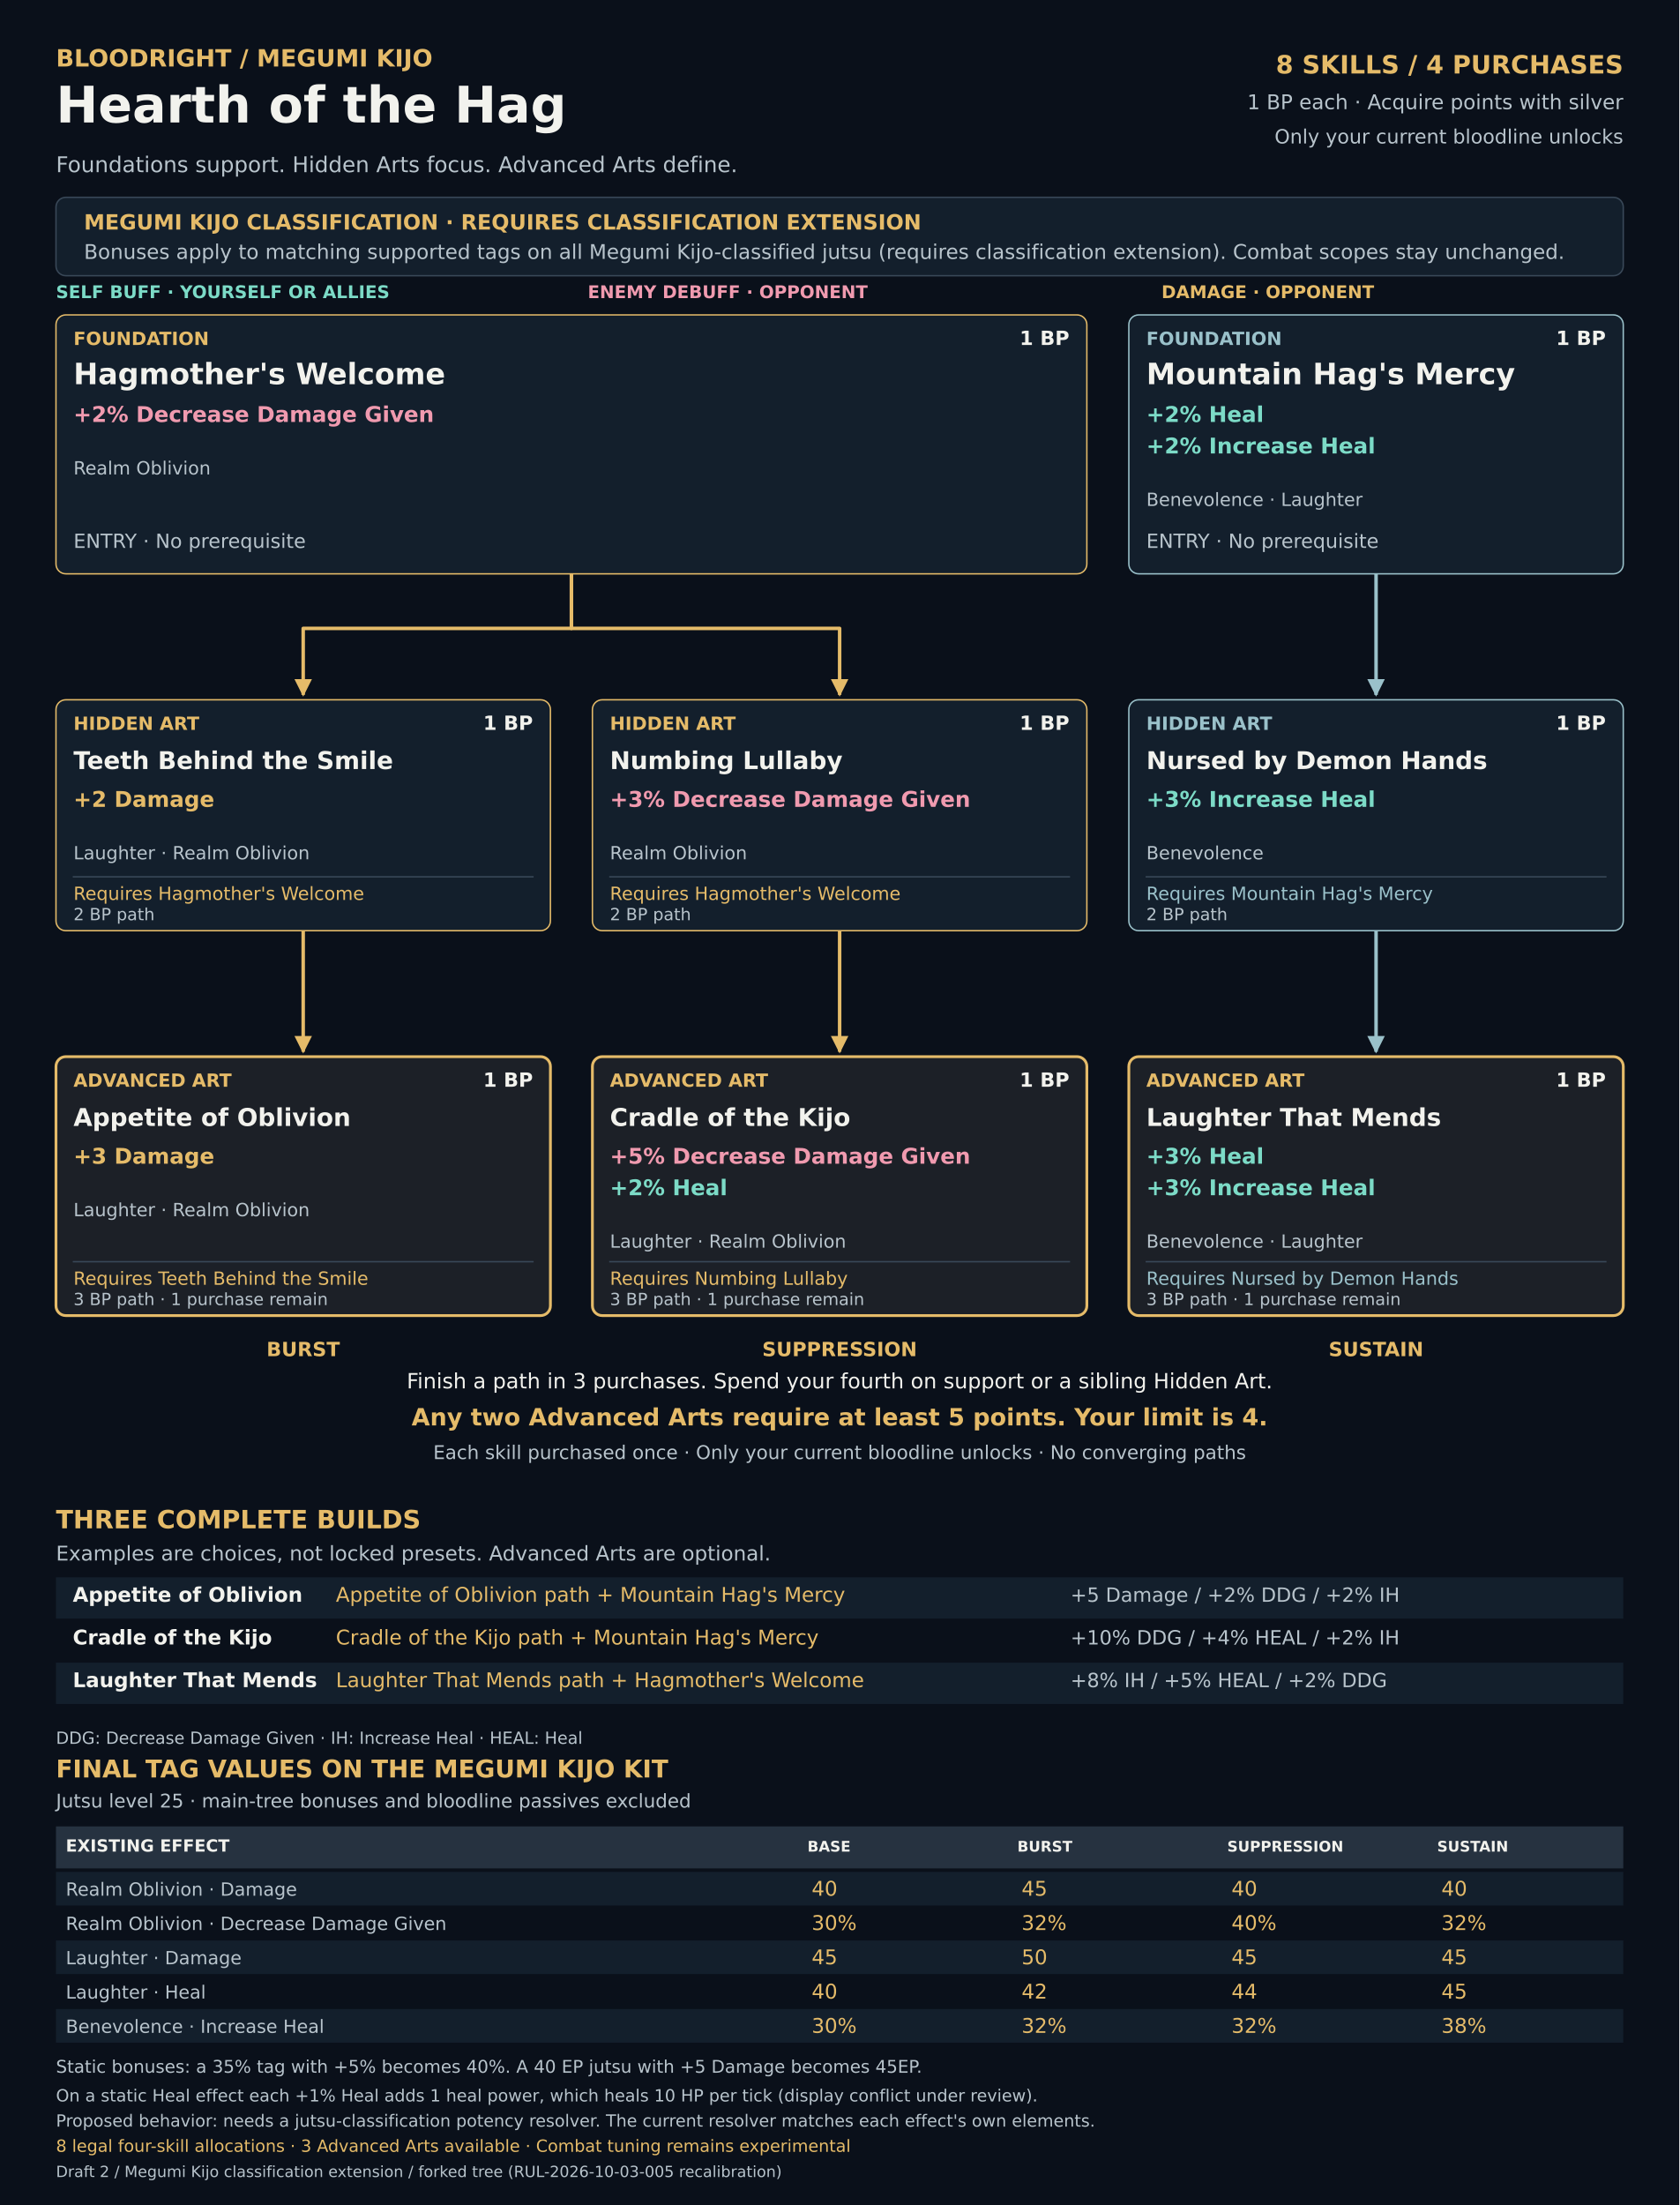
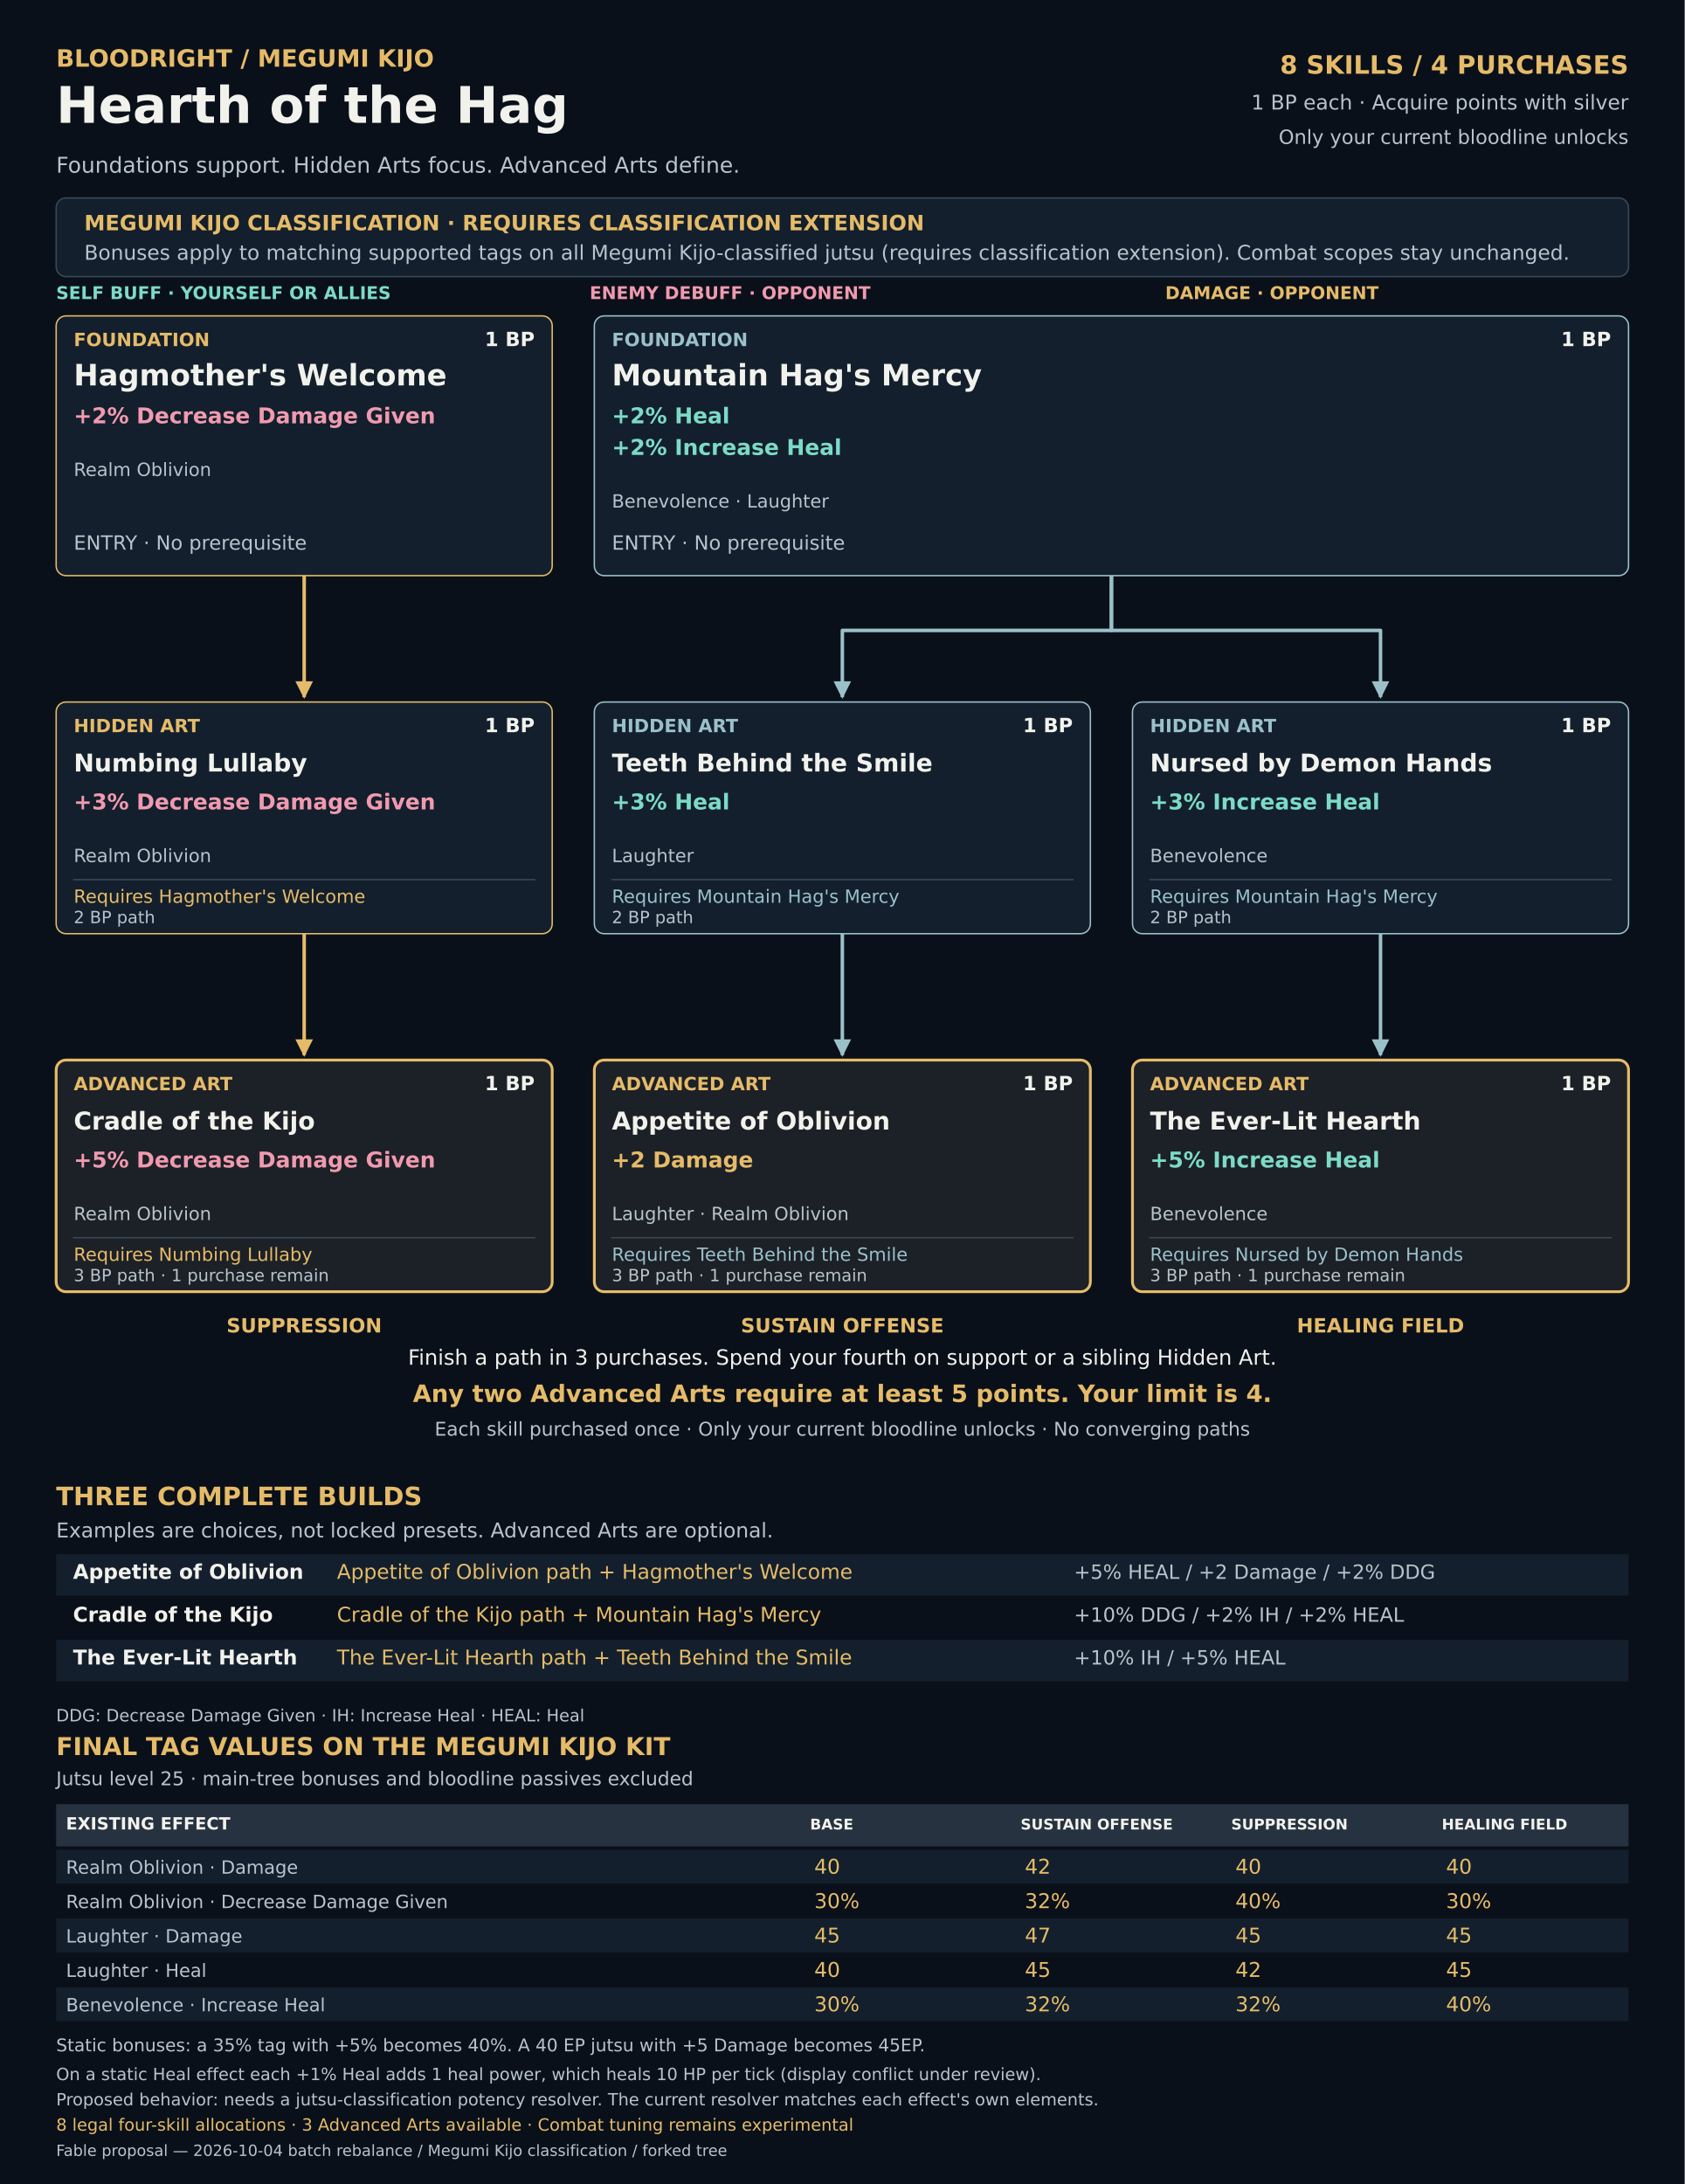
- <svg xmlns="http://www.w3.org/2000/svg" width="2400" height="3151" viewBox="0 0 2400 3151" role="img" aria-labelledby="title desc">
+ <svg xmlns="http://www.w3.org/2000/svg" width="2400" height="3111" viewBox="0 0 2400 3111" role="img" aria-labelledby="title desc">
  <defs>
    <marker id="arrow-0" viewBox="0 0 10 10" refX="9" refY="5" markerWidth="5" markerHeight="5" orient="auto">
      <path d="M0 0L10 5L0 10Z" fill="#e5bb69" />
    </marker>
    <marker id="arrow-1" viewBox="0 0 10 10" refX="9" refY="5" markerWidth="5" markerHeight="5" orient="auto">
      <path d="M0 0L10 5L0 10Z" fill="#9ac1ca" />
    </marker>
    <marker id="arrow-2" viewBox="0 0 10 10" refX="9" refY="5" markerWidth="5" markerHeight="5" orient="auto">
      <path d="M0 0L10 5L0 10Z" fill="#b8d98d" />
    </marker>
    <marker id="arrow-3" viewBox="0 0 10 10" refX="9" refY="5" markerWidth="5" markerHeight="5" orient="auto">
      <path d="M0 0L10 5L0 10Z" fill="#d9a6e0" />
    </marker>
  </defs>
  <g font-family="DejaVu Sans, sans-serif">
-     <rect x="0" y="0" width="2400" height="3151" rx="0" fill="#0a101a" />
+     <rect x="0" y="0" width="2400" height="3111" rx="0" fill="#0a101a" />
    <text x="80" y="95" font-size="34" font-weight="700" fill="#e5bb69" text-anchor="start">BLOODRIGHT / MEGUMI KIJO</text>
    <text x="80" y="175" font-size="72" font-weight="700" fill="#f2f2ed" text-anchor="start">Hearth of the Hag</text>
    <text x="80" y="246" font-size="31" font-weight="400" fill="#b8c4cc" text-anchor="start">Foundations support. Hidden Arts focus. Advanced Arts define.</text>
    <text x="2320" y="105" font-size="36" font-weight="700" fill="#e5bb69" text-anchor="end">8 SKILLS  /  4 PURCHASES</text>
    <text x="2320" y="156" font-size="29" font-weight="400" fill="#b8c4cc" text-anchor="end">1 BP each · Acquire points with silver</text>
    <text x="2320" y="205" font-size="28" font-weight="400" fill="#b8c4cc" text-anchor="end">Only your current bloodline unlocks</text>
    <rect x="80" y="282" width="2240" height="112" rx="14" fill="#131f2c" stroke="#394858" stroke-width="2" />
    <text x="120" y="328" font-size="30" font-weight="700" fill="#e5bb69" text-anchor="start">MEGUMI KIJO CLASSIFICATION · REQUIRES CLASSIFICATION EXTENSION</text>
    <text x="120" y="370" font-size="29" font-weight="400" fill="#b8c4cc" text-anchor="start">Bonuses apply to matching supported tags on all Megumi Kijo-classified jutsu (requires classification extension). Combat scopes stay unchanged.</text>
    <text x="80" y="426" font-size="25" font-weight="700" fill="#7cdbc7" text-anchor="start">SELF BUFF · YOURSELF OR ALLIES</text>
    <text x="840" y="426" font-size="25" font-weight="700" fill="#f09aaf" text-anchor="start">ENEMY DEBUFF · OPPONENT</text>
    <text x="1660" y="426" font-size="25" font-weight="700" fill="#e5bb69" text-anchor="start">DAMAGE · OPPONENT</text>
-     <path id="edge-02-03" data-from="02" data-to="03" d="M433.333 1330 V1503" fill="none" stroke="#e5bb69" stroke-width="5" stroke-linejoin="round" marker-end="url(#arrow-0)" />
-     <path id="edge-04-05" data-from="04" data-to="05" d="M1200 1330 V1503" fill="none" stroke="#e5bb69" stroke-width="5" stroke-linejoin="round" marker-end="url(#arrow-0)" />
-     <path id="edge-01-02" data-from="01" data-to="02" d="M816.667 820 V898 H433.333 V993" fill="none" stroke="#e5bb69" stroke-width="5" stroke-linejoin="round" marker-end="url(#arrow-0)" />
-     <path id="edge-01-04" data-from="01" data-to="04" d="M816.667 820 V898 H1200 V993" fill="none" stroke="#e5bb69" stroke-width="5" stroke-linejoin="round" marker-end="url(#arrow-0)" />
+     <path id="edge-04-05" data-from="04" data-to="05" d="M433.333 1330 V1503" fill="none" stroke="#e5bb69" stroke-width="5" stroke-linejoin="round" marker-end="url(#arrow-0)" />
+     <path id="edge-01-04" data-from="01" data-to="04" d="M433.333 820 V993" fill="none" stroke="#e5bb69" stroke-width="5" stroke-linejoin="round" marker-end="url(#arrow-0)" />
+     <path id="edge-02-03" data-from="02" data-to="03" d="M1200 1330 V1503" fill="none" stroke="#9ac1ca" stroke-width="5" stroke-linejoin="round" marker-end="url(#arrow-1)" />
    <path id="edge-07-08" data-from="07" data-to="08" d="M1966.67 1330 V1503" fill="none" stroke="#9ac1ca" stroke-width="5" stroke-linejoin="round" marker-end="url(#arrow-1)" />
-     <path id="edge-06-07" data-from="06" data-to="07" d="M1966.67 820 V993" fill="none" stroke="#9ac1ca" stroke-width="5" stroke-linejoin="round" marker-end="url(#arrow-1)" />
+     <path id="edge-06-02" data-from="06" data-to="02" d="M1583.33 820 V898 H1200 V993" fill="none" stroke="#9ac1ca" stroke-width="5" stroke-linejoin="round" marker-end="url(#arrow-1)" />
+     <path id="edge-06-07" data-from="06" data-to="07" d="M1583.33 820 V898 H1966.67 V993" fill="none" stroke="#9ac1ca" stroke-width="5" stroke-linejoin="round" marker-end="url(#arrow-1)" />
    <g id="node-01" data-cost="1" data-prerequisites="" data-potency-classification="Megumi Kijo">
-       <rect x="80" y="450" width="1473.33" height="370" rx="14" fill="#131f2c" stroke="#e5bb69" stroke-width="2" />
+       <rect x="80" y="450" width="706.667" height="370" rx="14" fill="#131f2c" stroke="#e5bb69" stroke-width="2" />
      <text x="105.0" y="493" font-size="26" font-weight="700" fill="#e5bb69" text-anchor="start">FOUNDATION</text>
-       <text x="1528.333" y="493" font-size="28" font-weight="700" fill="#f2f2ed" text-anchor="end">1 BP</text>
+       <text x="761.667" y="493" font-size="28" font-weight="700" fill="#f2f2ed" text-anchor="end">1 BP</text>
      <text x="105.0" y="549" font-size="42" font-weight="700" fill="#f2f2ed" text-anchor="start">Hagmother's Welcome</text>
      <text x="105.0" y="603" font-size="31" font-weight="700" fill="#f09aaf" text-anchor="start">+2% Decrease Damage Given</text>
      <text x="105.0" y="678" font-size="26" font-weight="400" fill="#b8c4cc" text-anchor="start">Realm Oblivion</text>
      <text x="105.0" y="783" font-size="28" font-weight="400" fill="#b8c4cc" text-anchor="start">ENTRY · No prerequisite</text>
    </g>
    <g id="node-06" data-cost="1" data-prerequisites="" data-potency-classification="Megumi Kijo">
-       <rect x="1613.33" y="450" width="706.667" height="370" rx="14" fill="#131f2c" stroke="#9ac1ca" stroke-width="2" />
-       <text x="1638.333" y="493" font-size="26" font-weight="700" fill="#9ac1ca" text-anchor="start">FOUNDATION</text>
+       <rect x="846.667" y="450" width="1473.33" height="370" rx="14" fill="#131f2c" stroke="#9ac1ca" stroke-width="2" />
+       <text x="871.667" y="493" font-size="26" font-weight="700" fill="#9ac1ca" text-anchor="start">FOUNDATION</text>
      <text x="2295.0" y="493" font-size="28" font-weight="700" fill="#f2f2ed" text-anchor="end">1 BP</text>
-       <text x="1638.333" y="549" font-size="42" font-weight="700" fill="#f2f2ed" text-anchor="start">Mountain Hag's Mercy</text>
-       <text x="1638.333" y="603" font-size="31" font-weight="700" fill="#7cdbc7" text-anchor="start">+2% Heal</text>
-       <text x="1638.333" y="648" font-size="31" font-weight="700" fill="#7cdbc7" text-anchor="start">+2% Increase Heal</text>
-       <text x="1638.333" y="723" font-size="26" font-weight="400" fill="#b8c4cc" text-anchor="start">Benevolence · Laughter</text>
-       <text x="1638.333" y="783" font-size="28" font-weight="400" fill="#b8c4cc" text-anchor="start">ENTRY · No prerequisite</text>
+       <text x="871.667" y="549" font-size="42" font-weight="700" fill="#f2f2ed" text-anchor="start">Mountain Hag's Mercy</text>
+       <text x="871.667" y="603" font-size="31" font-weight="700" fill="#7cdbc7" text-anchor="start">+2% Heal</text>
+       <text x="871.667" y="648" font-size="31" font-weight="700" fill="#7cdbc7" text-anchor="start">+2% Increase Heal</text>
+       <text x="871.667" y="723" font-size="26" font-weight="400" fill="#b8c4cc" text-anchor="start">Benevolence · Laughter</text>
+       <text x="871.667" y="783" font-size="28" font-weight="400" fill="#b8c4cc" text-anchor="start">ENTRY · No prerequisite</text>
    </g>
-     <g id="node-02" data-cost="1" data-prerequisites="01" data-potency-classification="Megumi Kijo">
+     <g id="node-04" data-cost="1" data-prerequisites="01" data-potency-classification="Megumi Kijo">
      <rect x="80" y="1000" width="706.667" height="330" rx="14" fill="#131f2c" stroke="#e5bb69" stroke-width="2" />
      <text x="105.0" y="1043" font-size="26" font-weight="700" fill="#e5bb69" text-anchor="start">HIDDEN ART</text>
      <text x="761.667" y="1043" font-size="28" font-weight="700" fill="#f2f2ed" text-anchor="end">1 BP</text>
-       <text x="105.0" y="1099" font-size="35" font-weight="700" fill="#f2f2ed" text-anchor="start">Teeth Behind the Smile</text>
-       <text x="105.0" y="1153" font-size="31" font-weight="700" fill="#e5bb69" text-anchor="start">+2 Damage</text>
-       <text x="105.0" y="1228" font-size="26" font-weight="400" fill="#b8c4cc" text-anchor="start">Laughter · Realm Oblivion</text>
+       <text x="105.0" y="1099" font-size="35" font-weight="700" fill="#f2f2ed" text-anchor="start">Numbing Lullaby</text>
+       <text x="105.0" y="1153" font-size="31" font-weight="700" fill="#f09aaf" text-anchor="start">+3% Decrease Damage Given</text>
+       <text x="105.0" y="1228" font-size="26" font-weight="400" fill="#b8c4cc" text-anchor="start">Realm Oblivion</text>
      <path d="M104 1253 L762.667 1253" fill="none" stroke="#394858" stroke-width="2" />
      <text x="105.0" y="1286" font-size="26" font-weight="400" fill="#e5bb69" text-anchor="start">Requires Hagmother's Welcome</text>
      <text x="105.0" y="1315" font-size="24" font-weight="400" fill="#b8c4cc" text-anchor="start">2 BP path</text>
    </g>
-     <g id="node-04" data-cost="1" data-prerequisites="01" data-potency-classification="Megumi Kijo">
-       <rect x="846.667" y="1000" width="706.667" height="330" rx="14" fill="#131f2c" stroke="#e5bb69" stroke-width="2" />
-       <text x="871.667" y="1043" font-size="26" font-weight="700" fill="#e5bb69" text-anchor="start">HIDDEN ART</text>
+     <g id="node-02" data-cost="1" data-prerequisites="06" data-potency-classification="Megumi Kijo">
+       <rect x="846.667" y="1000" width="706.667" height="330" rx="14" fill="#131f2c" stroke="#9ac1ca" stroke-width="2" />
+       <text x="871.667" y="1043" font-size="26" font-weight="700" fill="#9ac1ca" text-anchor="start">HIDDEN ART</text>
      <text x="1528.333" y="1043" font-size="28" font-weight="700" fill="#f2f2ed" text-anchor="end">1 BP</text>
-       <text x="871.667" y="1099" font-size="35" font-weight="700" fill="#f2f2ed" text-anchor="start">Numbing Lullaby</text>
-       <text x="871.667" y="1153" font-size="31" font-weight="700" fill="#f09aaf" text-anchor="start">+3% Decrease Damage Given</text>
-       <text x="871.667" y="1228" font-size="26" font-weight="400" fill="#b8c4cc" text-anchor="start">Realm Oblivion</text>
+       <text x="871.667" y="1099" font-size="35" font-weight="700" fill="#f2f2ed" text-anchor="start">Teeth Behind the Smile</text>
+       <text x="871.667" y="1153" font-size="31" font-weight="700" fill="#7cdbc7" text-anchor="start">+3% Heal</text>
+       <text x="871.667" y="1228" font-size="26" font-weight="400" fill="#b8c4cc" text-anchor="start">Laughter</text>
      <path d="M870.667 1253 L1529.33 1253" fill="none" stroke="#394858" stroke-width="2" />
-       <text x="871.667" y="1286" font-size="26" font-weight="400" fill="#e5bb69" text-anchor="start">Requires Hagmother's Welcome</text>
+       <text x="871.667" y="1286" font-size="26" font-weight="400" fill="#9ac1ca" text-anchor="start">Requires Mountain Hag's Mercy</text>
      <text x="871.667" y="1315" font-size="24" font-weight="400" fill="#b8c4cc" text-anchor="start">2 BP path</text>
    </g>
    <g id="node-07" data-cost="1" data-prerequisites="06" data-potency-classification="Megumi Kijo">
      <rect x="1613.33" y="1000" width="706.667" height="330" rx="14" fill="#131f2c" stroke="#9ac1ca" stroke-width="2" />
      <text x="1638.333" y="1043" font-size="26" font-weight="700" fill="#9ac1ca" text-anchor="start">HIDDEN ART</text>
      <text x="2295.0" y="1043" font-size="28" font-weight="700" fill="#f2f2ed" text-anchor="end">1 BP</text>
      <text x="1638.333" y="1099" font-size="35" font-weight="700" fill="#f2f2ed" text-anchor="start">Nursed by Demon Hands</text>
      <text x="1638.333" y="1153" font-size="31" font-weight="700" fill="#7cdbc7" text-anchor="start">+3% Increase Heal</text>
      <text x="1638.333" y="1228" font-size="26" font-weight="400" fill="#b8c4cc" text-anchor="start">Benevolence</text>
      <path d="M1637.33 1253 L2296 1253" fill="none" stroke="#394858" stroke-width="2" />
      <text x="1638.333" y="1286" font-size="26" font-weight="400" fill="#9ac1ca" text-anchor="start">Requires Mountain Hag's Mercy</text>
      <text x="1638.333" y="1315" font-size="24" font-weight="400" fill="#b8c4cc" text-anchor="start">2 BP path</text>
    </g>
-     <g id="node-03" data-cost="1" data-prerequisites="02" data-potency-classification="Megumi Kijo">
-       <rect x="80" y="1510" width="706.667" height="370" rx="14" fill="#1c2027" stroke="#e5bb69" stroke-width="4" />
+     <g id="node-05" data-cost="1" data-prerequisites="04" data-potency-classification="Megumi Kijo">
+       <rect x="80" y="1510" width="706.667" height="330" rx="14" fill="#1c2027" stroke="#e5bb69" stroke-width="4" />
      <text x="105.0" y="1553" font-size="26" font-weight="700" fill="#e5bb69" text-anchor="start">ADVANCED ART</text>
      <text x="761.667" y="1553" font-size="28" font-weight="700" fill="#f2f2ed" text-anchor="end">1 BP</text>
-       <text x="105.0" y="1609" font-size="35" font-weight="700" fill="#f2f2ed" text-anchor="start">Appetite of Oblivion</text>
-       <text x="105.0" y="1663" font-size="31" font-weight="700" fill="#e5bb69" text-anchor="start">+3 Damage</text>
-       <text x="105.0" y="1738" font-size="26" font-weight="400" fill="#b8c4cc" text-anchor="start">Laughter · Realm Oblivion</text>
-       <path d="M104 1803 L762.667 1803" fill="none" stroke="#394858" stroke-width="2" />
-       <text x="105.0" y="1836" font-size="26" font-weight="400" fill="#e5bb69" text-anchor="start">Requires Teeth Behind the Smile</text>
-       <text x="105.0" y="1865" font-size="24" font-weight="400" fill="#b8c4cc" text-anchor="start">3 BP path · 1 purchase remain</text>
+       <text x="105.0" y="1609" font-size="35" font-weight="700" fill="#f2f2ed" text-anchor="start">Cradle of the Kijo</text>
+       <text x="105.0" y="1663" font-size="31" font-weight="700" fill="#f09aaf" text-anchor="start">+5% Decrease Damage Given</text>
+       <text x="105.0" y="1738" font-size="26" font-weight="400" fill="#b8c4cc" text-anchor="start">Realm Oblivion</text>
+       <path d="M104 1763 L762.667 1763" fill="none" stroke="#394858" stroke-width="2" />
+       <text x="105.0" y="1796" font-size="26" font-weight="400" fill="#e5bb69" text-anchor="start">Requires Numbing Lullaby</text>
+       <text x="105.0" y="1825" font-size="24" font-weight="400" fill="#b8c4cc" text-anchor="start">3 BP path · 1 purchase remain</text>
    </g>
-     <g id="node-05" data-cost="1" data-prerequisites="04" data-potency-classification="Megumi Kijo">
-       <rect x="846.667" y="1510" width="706.667" height="370" rx="14" fill="#1c2027" stroke="#e5bb69" stroke-width="4" />
+     <g id="node-03" data-cost="1" data-prerequisites="02" data-potency-classification="Megumi Kijo">
+       <rect x="846.667" y="1510" width="706.667" height="330" rx="14" fill="#1c2027" stroke="#e5bb69" stroke-width="4" />
      <text x="871.667" y="1553" font-size="26" font-weight="700" fill="#e5bb69" text-anchor="start">ADVANCED ART</text>
      <text x="1528.333" y="1553" font-size="28" font-weight="700" fill="#f2f2ed" text-anchor="end">1 BP</text>
-       <text x="871.667" y="1609" font-size="35" font-weight="700" fill="#f2f2ed" text-anchor="start">Cradle of the Kijo</text>
-       <text x="871.667" y="1663" font-size="31" font-weight="700" fill="#f09aaf" text-anchor="start">+5% Decrease Damage Given</text>
-       <text x="871.667" y="1708" font-size="31" font-weight="700" fill="#7cdbc7" text-anchor="start">+2% Heal</text>
-       <text x="871.667" y="1783" font-size="26" font-weight="400" fill="#b8c4cc" text-anchor="start">Laughter · Realm Oblivion</text>
-       <path d="M870.667 1803 L1529.33 1803" fill="none" stroke="#394858" stroke-width="2" />
-       <text x="871.667" y="1836" font-size="26" font-weight="400" fill="#e5bb69" text-anchor="start">Requires Numbing Lullaby</text>
-       <text x="871.667" y="1865" font-size="24" font-weight="400" fill="#b8c4cc" text-anchor="start">3 BP path · 1 purchase remain</text>
+       <text x="871.667" y="1609" font-size="35" font-weight="700" fill="#f2f2ed" text-anchor="start">Appetite of Oblivion</text>
+       <text x="871.667" y="1663" font-size="31" font-weight="700" fill="#e5bb69" text-anchor="start">+2 Damage</text>
+       <text x="871.667" y="1738" font-size="26" font-weight="400" fill="#b8c4cc" text-anchor="start">Laughter · Realm Oblivion</text>
+       <path d="M870.667 1763 L1529.33 1763" fill="none" stroke="#394858" stroke-width="2" />
+       <text x="871.667" y="1796" font-size="26" font-weight="400" fill="#9ac1ca" text-anchor="start">Requires Teeth Behind the Smile</text>
+       <text x="871.667" y="1825" font-size="24" font-weight="400" fill="#b8c4cc" text-anchor="start">3 BP path · 1 purchase remain</text>
    </g>
    <g id="node-08" data-cost="1" data-prerequisites="07" data-potency-classification="Megumi Kijo">
-       <rect x="1613.33" y="1510" width="706.667" height="370" rx="14" fill="#1c2027" stroke="#e5bb69" stroke-width="4" />
+       <rect x="1613.33" y="1510" width="706.667" height="330" rx="14" fill="#1c2027" stroke="#e5bb69" stroke-width="4" />
      <text x="1638.333" y="1553" font-size="26" font-weight="700" fill="#e5bb69" text-anchor="start">ADVANCED ART</text>
      <text x="2295.0" y="1553" font-size="28" font-weight="700" fill="#f2f2ed" text-anchor="end">1 BP</text>
-       <text x="1638.333" y="1609" font-size="35" font-weight="700" fill="#f2f2ed" text-anchor="start">Laughter That Mends</text>
-       <text x="1638.333" y="1663" font-size="31" font-weight="700" fill="#7cdbc7" text-anchor="start">+3% Heal</text>
-       <text x="1638.333" y="1708" font-size="31" font-weight="700" fill="#7cdbc7" text-anchor="start">+3% Increase Heal</text>
-       <text x="1638.333" y="1783" font-size="26" font-weight="400" fill="#b8c4cc" text-anchor="start">Benevolence · Laughter</text>
-       <path d="M1637.33 1803 L2296 1803" fill="none" stroke="#394858" stroke-width="2" />
-       <text x="1638.333" y="1836" font-size="26" font-weight="400" fill="#9ac1ca" text-anchor="start">Requires Nursed by Demon Hands</text>
-       <text x="1638.333" y="1865" font-size="24" font-weight="400" fill="#b8c4cc" text-anchor="start">3 BP path · 1 purchase remain</text>
+       <text x="1638.333" y="1609" font-size="35" font-weight="700" fill="#f2f2ed" text-anchor="start">The Ever-Lit Hearth</text>
+       <text x="1638.333" y="1663" font-size="31" font-weight="700" fill="#7cdbc7" text-anchor="start">+5% Increase Heal</text>
+       <text x="1638.333" y="1738" font-size="26" font-weight="400" fill="#b8c4cc" text-anchor="start">Benevolence</text>
+       <path d="M1637.33 1763 L2296 1763" fill="none" stroke="#394858" stroke-width="2" />
+       <text x="1638.333" y="1796" font-size="26" font-weight="400" fill="#9ac1ca" text-anchor="start">Requires Nursed by Demon Hands</text>
+       <text x="1638.333" y="1825" font-size="24" font-weight="400" fill="#b8c4cc" text-anchor="start">3 BP path · 1 purchase remain</text>
    </g>
-     <text x="433.333" y="1938" font-size="28" font-weight="700" fill="#e5bb69" text-anchor="middle">BURST</text>
-     <text x="1200.0" y="1938" font-size="28" font-weight="700" fill="#e5bb69" text-anchor="middle">SUPPRESSION</text>
-     <text x="1966.667" y="1938" font-size="28" font-weight="700" fill="#e5bb69" text-anchor="middle">SUSTAIN</text>
-     <text x="1200.0" y="1984" font-size="30" font-weight="400" fill="#f2f2ed" text-anchor="middle">Finish a path in 3 purchases. Spend your fourth on support or a sibling Hidden Art.</text>
-     <text x="1200.0" y="2037" font-size="34" font-weight="700" fill="#e5bb69" text-anchor="middle">Any two Advanced Arts require at least 5 points. Your limit is 4.</text>
-     <text x="1200.0" y="2085" font-size="27" font-weight="400" fill="#b8c4cc" text-anchor="middle">Each skill purchased once · Only your current bloodline unlocks · No converging paths</text>
-     <text x="80" y="2184" font-size="36" font-weight="700" fill="#e5bb69" text-anchor="start">THREE COMPLETE BUILDS</text>
-     <text x="80" y="2230" font-size="29" font-weight="400" fill="#b8c4cc" text-anchor="start">Examples are choices, not locked presets. Advanced Arts are optional.</text>
-     <rect x="80" y="2254" width="2240" height="59" rx="0" fill="#131f2c" />
-     <text x="104" y="2289" font-size="29" font-weight="700" fill="#f2f2ed" text-anchor="start">Appetite of Oblivion</text>
-     <text x="480" y="2289" font-size="29" font-weight="400" fill="#e5bb69" text-anchor="start">Appetite of Oblivion path + Mountain Hag's Mercy</text>
-     <text x="1530" y="2289" font-size="28" font-weight="400" fill="#b8c4cc" text-anchor="start">+5 Damage / +2% DDG / +2% IH</text>
-     <rect x="80" y="2315" width="2240" height="59" rx="0" fill="#0a101a" />
-     <text x="104" y="2350" font-size="29" font-weight="700" fill="#f2f2ed" text-anchor="start">Cradle of the Kijo</text>
-     <text x="480" y="2350" font-size="29" font-weight="400" fill="#e5bb69" text-anchor="start">Cradle of the Kijo path + Mountain Hag's Mercy</text>
-     <text x="1530" y="2350" font-size="28" font-weight="400" fill="#b8c4cc" text-anchor="start">+10% DDG / +4% HEAL / +2% IH</text>
-     <rect x="80" y="2376" width="2240" height="59" rx="0" fill="#131f2c" />
-     <text x="104" y="2411" font-size="29" font-weight="700" fill="#f2f2ed" text-anchor="start">Laughter That Mends</text>
-     <text x="480" y="2411" font-size="29" font-weight="400" fill="#e5bb69" text-anchor="start">Laughter That Mends path + Hagmother's Welcome</text>
-     <text x="1530" y="2411" font-size="28" font-weight="400" fill="#b8c4cc" text-anchor="start">+8% IH / +5% HEAL / +2% DDG</text>
-     <text x="80" y="2492" font-size="24" font-weight="400" fill="#b8c4cc" text-anchor="start">DDG: Decrease Damage Given · IH: Increase Heal · HEAL: Heal</text>
-     <text x="80" y="2540" font-size="35" font-weight="700" fill="#e5bb69" text-anchor="start">FINAL TAG VALUES ON THE MEGUMI KIJO KIT</text>
-     <text x="80" y="2583" font-size="27" font-weight="400" fill="#b8c4cc" text-anchor="start">Jutsu level 25 · main-tree bonuses and bloodline passives excluded</text>
-     <rect x="80" y="2610" width="2240" height="60" rx="0" fill="#263240" />
-     <text x="94" y="2646" font-size="24" font-weight="700" fill="#f2f2ed" text-anchor="start">EXISTING EFFECT</text>
-     <text x="1154.0" y="2646" font-size="21" font-weight="700" fill="#f2f2ed" text-anchor="start">BASE</text>
-     <text x="1454.0" y="2646" font-size="21" font-weight="700" fill="#f2f2ed" text-anchor="start">BURST</text>
-     <text x="1754.0" y="2646" font-size="21" font-weight="700" fill="#f2f2ed" text-anchor="start">SUPPRESSION</text>
-     <text x="2054.0" y="2646" font-size="21" font-weight="700" fill="#f2f2ed" text-anchor="start">SUSTAIN</text>
-     <rect x="80" y="2675" width="2240" height="48" rx="0" fill="#131f2c" />
-     <text x="94" y="2709" font-size="26" font-weight="400" fill="#b8c4cc" text-anchor="start">Realm Oblivion · Damage</text>
-     <text x="1160.0" y="2709" font-size="29" font-weight="400" fill="#e5bb69" text-anchor="start">40</text>
-     <text x="1460.0" y="2709" font-size="29" font-weight="400" fill="#e5bb69" text-anchor="start">45</text>
-     <text x="1760.0" y="2709" font-size="29" font-weight="400" fill="#e5bb69" text-anchor="start">40</text>
-     <text x="2060.0" y="2709" font-size="29" font-weight="400" fill="#e5bb69" text-anchor="start">40</text>
-     <text x="94" y="2758" font-size="26" font-weight="400" fill="#b8c4cc" text-anchor="start">Realm Oblivion · Decrease Damage Given</text>
-     <text x="1160.0" y="2758" font-size="29" font-weight="400" fill="#e5bb69" text-anchor="start">30%</text>
-     <text x="1460.0" y="2758" font-size="29" font-weight="400" fill="#e5bb69" text-anchor="start">32%</text>
-     <text x="1760.0" y="2758" font-size="29" font-weight="400" fill="#e5bb69" text-anchor="start">40%</text>
-     <text x="2060.0" y="2758" font-size="29" font-weight="400" fill="#e5bb69" text-anchor="start">32%</text>
-     <rect x="80" y="2773" width="2240" height="48" rx="0" fill="#131f2c" />
-     <text x="94" y="2807" font-size="26" font-weight="400" fill="#b8c4cc" text-anchor="start">Laughter · Damage</text>
-     <text x="1160.0" y="2807" font-size="29" font-weight="400" fill="#e5bb69" text-anchor="start">45</text>
-     <text x="1460.0" y="2807" font-size="29" font-weight="400" fill="#e5bb69" text-anchor="start">50</text>
-     <text x="1760.0" y="2807" font-size="29" font-weight="400" fill="#e5bb69" text-anchor="start">45</text>
-     <text x="2060.0" y="2807" font-size="29" font-weight="400" fill="#e5bb69" text-anchor="start">45</text>
-     <text x="94" y="2856" font-size="26" font-weight="400" fill="#b8c4cc" text-anchor="start">Laughter · Heal</text>
-     <text x="1160.0" y="2856" font-size="29" font-weight="400" fill="#e5bb69" text-anchor="start">40</text>
-     <text x="1460.0" y="2856" font-size="29" font-weight="400" fill="#e5bb69" text-anchor="start">42</text>
-     <text x="1760.0" y="2856" font-size="29" font-weight="400" fill="#e5bb69" text-anchor="start">44</text>
-     <text x="2060.0" y="2856" font-size="29" font-weight="400" fill="#e5bb69" text-anchor="start">45</text>
-     <rect x="80" y="2871" width="2240" height="48" rx="0" fill="#131f2c" />
-     <text x="94" y="2905" font-size="26" font-weight="400" fill="#b8c4cc" text-anchor="start">Benevolence · Increase Heal</text>
-     <text x="1160.0" y="2905" font-size="29" font-weight="400" fill="#e5bb69" text-anchor="start">30%</text>
-     <text x="1460.0" y="2905" font-size="29" font-weight="400" fill="#e5bb69" text-anchor="start">32%</text>
-     <text x="1760.0" y="2905" font-size="29" font-weight="400" fill="#e5bb69" text-anchor="start">32%</text>
-     <text x="2060.0" y="2905" font-size="29" font-weight="400" fill="#e5bb69" text-anchor="start">38%</text>
-     <text x="80" y="2962" font-size="25" font-weight="400" fill="#b8c4cc" text-anchor="start">Static bonuses: a 35% tag with +5% becomes 40%. A 40 EP jutsu with +5 Damage becomes 45EP.</text>
-     <text x="80" y="3003" font-size="24" font-weight="400" fill="#b8c4cc" text-anchor="start">On a static Heal effect each +1% Heal adds 1 heal power, which heals 10 HP per tick (display conflict under review).</text>
-     <text x="80" y="3039" font-size="24" font-weight="400" fill="#b8c4cc" text-anchor="start">Proposed behavior: needs a jutsu-classification potency resolver. The current resolver matches each effect's own elements.</text>
-     <text x="80" y="3075" font-size="24" font-weight="400" fill="#e5bb69" text-anchor="start">8 legal four-skill allocations · 3 Advanced Arts available · Combat tuning remains experimental</text>
-     <text x="80" y="3111" font-size="22" font-weight="400" fill="#b8c4cc" text-anchor="start">Draft 2 / Megumi Kijo classification extension / forked tree (RUL-2026-10-03-005 recalibration)</text>
+     <text x="433.333" y="1898" font-size="28" font-weight="700" fill="#e5bb69" text-anchor="middle">SUPPRESSION</text>
+     <text x="1200.0" y="1898" font-size="28" font-weight="700" fill="#e5bb69" text-anchor="middle">SUSTAIN OFFENSE</text>
+     <text x="1966.667" y="1898" font-size="28" font-weight="700" fill="#e5bb69" text-anchor="middle">HEALING FIELD</text>
+     <text x="1200.0" y="1944" font-size="30" font-weight="400" fill="#f2f2ed" text-anchor="middle">Finish a path in 3 purchases. Spend your fourth on support or a sibling Hidden Art.</text>
+     <text x="1200.0" y="1997" font-size="34" font-weight="700" fill="#e5bb69" text-anchor="middle">Any two Advanced Arts require at least 5 points. Your limit is 4.</text>
+     <text x="1200.0" y="2045" font-size="27" font-weight="400" fill="#b8c4cc" text-anchor="middle">Each skill purchased once · Only your current bloodline unlocks · No converging paths</text>
+     <text x="80" y="2144" font-size="36" font-weight="700" fill="#e5bb69" text-anchor="start">THREE COMPLETE BUILDS</text>
+     <text x="80" y="2190" font-size="29" font-weight="400" fill="#b8c4cc" text-anchor="start">Examples are choices, not locked presets. Advanced Arts are optional.</text>
+     <rect x="80" y="2214" width="2240" height="59" rx="0" fill="#131f2c" />
+     <text x="104" y="2249" font-size="29" font-weight="700" fill="#f2f2ed" text-anchor="start">Appetite of Oblivion</text>
+     <text x="480" y="2249" font-size="29" font-weight="400" fill="#e5bb69" text-anchor="start">Appetite of Oblivion path + Hagmother's Welcome</text>
+     <text x="1530" y="2249" font-size="28" font-weight="400" fill="#b8c4cc" text-anchor="start">+5% HEAL / +2 Damage / +2% DDG</text>
+     <rect x="80" y="2275" width="2240" height="59" rx="0" fill="#0a101a" />
+     <text x="104" y="2310" font-size="29" font-weight="700" fill="#f2f2ed" text-anchor="start">Cradle of the Kijo</text>
+     <text x="480" y="2310" font-size="29" font-weight="400" fill="#e5bb69" text-anchor="start">Cradle of the Kijo path + Mountain Hag's Mercy</text>
+     <text x="1530" y="2310" font-size="28" font-weight="400" fill="#b8c4cc" text-anchor="start">+10% DDG / +2% IH / +2% HEAL</text>
+     <rect x="80" y="2336" width="2240" height="59" rx="0" fill="#131f2c" />
+     <text x="104" y="2371" font-size="29" font-weight="700" fill="#f2f2ed" text-anchor="start">The Ever-Lit Hearth</text>
+     <text x="480" y="2371" font-size="29" font-weight="400" fill="#e5bb69" text-anchor="start">The Ever-Lit Hearth path + Teeth Behind the Smile</text>
+     <text x="1530" y="2371" font-size="28" font-weight="400" fill="#b8c4cc" text-anchor="start">+10% IH / +5% HEAL</text>
+     <text x="80" y="2452" font-size="24" font-weight="400" fill="#b8c4cc" text-anchor="start">DDG: Decrease Damage Given · IH: Increase Heal · HEAL: Heal</text>
+     <text x="80" y="2500" font-size="35" font-weight="700" fill="#e5bb69" text-anchor="start">FINAL TAG VALUES ON THE MEGUMI KIJO KIT</text>
+     <text x="80" y="2543" font-size="27" font-weight="400" fill="#b8c4cc" text-anchor="start">Jutsu level 25 · main-tree bonuses and bloodline passives excluded</text>
+     <rect x="80" y="2570" width="2240" height="60" rx="0" fill="#263240" />
+     <text x="94" y="2606" font-size="24" font-weight="700" fill="#f2f2ed" text-anchor="start">EXISTING EFFECT</text>
+     <text x="1154.0" y="2606" font-size="21" font-weight="700" fill="#f2f2ed" text-anchor="start">BASE</text>
+     <text x="1454.0" y="2606" font-size="21" font-weight="700" fill="#f2f2ed" text-anchor="start">SUSTAIN OFFENSE</text>
+     <text x="1754.0" y="2606" font-size="21" font-weight="700" fill="#f2f2ed" text-anchor="start">SUPPRESSION</text>
+     <text x="2054.0" y="2606" font-size="21" font-weight="700" fill="#f2f2ed" text-anchor="start">HEALING FIELD</text>
+     <rect x="80" y="2635" width="2240" height="48" rx="0" fill="#131f2c" />
+     <text x="94" y="2669" font-size="26" font-weight="400" fill="#b8c4cc" text-anchor="start">Realm Oblivion · Damage</text>
+     <text x="1160.0" y="2669" font-size="29" font-weight="400" fill="#e5bb69" text-anchor="start">40</text>
+     <text x="1460.0" y="2669" font-size="29" font-weight="400" fill="#e5bb69" text-anchor="start">42</text>
+     <text x="1760.0" y="2669" font-size="29" font-weight="400" fill="#e5bb69" text-anchor="start">40</text>
+     <text x="2060.0" y="2669" font-size="29" font-weight="400" fill="#e5bb69" text-anchor="start">40</text>
+     <text x="94" y="2718" font-size="26" font-weight="400" fill="#b8c4cc" text-anchor="start">Realm Oblivion · Decrease Damage Given</text>
+     <text x="1160.0" y="2718" font-size="29" font-weight="400" fill="#e5bb69" text-anchor="start">30%</text>
+     <text x="1460.0" y="2718" font-size="29" font-weight="400" fill="#e5bb69" text-anchor="start">32%</text>
+     <text x="1760.0" y="2718" font-size="29" font-weight="400" fill="#e5bb69" text-anchor="start">40%</text>
+     <text x="2060.0" y="2718" font-size="29" font-weight="400" fill="#e5bb69" text-anchor="start">30%</text>
+     <rect x="80" y="2733" width="2240" height="48" rx="0" fill="#131f2c" />
+     <text x="94" y="2767" font-size="26" font-weight="400" fill="#b8c4cc" text-anchor="start">Laughter · Damage</text>
+     <text x="1160.0" y="2767" font-size="29" font-weight="400" fill="#e5bb69" text-anchor="start">45</text>
+     <text x="1460.0" y="2767" font-size="29" font-weight="400" fill="#e5bb69" text-anchor="start">47</text>
+     <text x="1760.0" y="2767" font-size="29" font-weight="400" fill="#e5bb69" text-anchor="start">45</text>
+     <text x="2060.0" y="2767" font-size="29" font-weight="400" fill="#e5bb69" text-anchor="start">45</text>
+     <text x="94" y="2816" font-size="26" font-weight="400" fill="#b8c4cc" text-anchor="start">Laughter · Heal</text>
+     <text x="1160.0" y="2816" font-size="29" font-weight="400" fill="#e5bb69" text-anchor="start">40</text>
+     <text x="1460.0" y="2816" font-size="29" font-weight="400" fill="#e5bb69" text-anchor="start">45</text>
+     <text x="1760.0" y="2816" font-size="29" font-weight="400" fill="#e5bb69" text-anchor="start">42</text>
+     <text x="2060.0" y="2816" font-size="29" font-weight="400" fill="#e5bb69" text-anchor="start">45</text>
+     <rect x="80" y="2831" width="2240" height="48" rx="0" fill="#131f2c" />
+     <text x="94" y="2865" font-size="26" font-weight="400" fill="#b8c4cc" text-anchor="start">Benevolence · Increase Heal</text>
+     <text x="1160.0" y="2865" font-size="29" font-weight="400" fill="#e5bb69" text-anchor="start">30%</text>
+     <text x="1460.0" y="2865" font-size="29" font-weight="400" fill="#e5bb69" text-anchor="start">32%</text>
+     <text x="1760.0" y="2865" font-size="29" font-weight="400" fill="#e5bb69" text-anchor="start">32%</text>
+     <text x="2060.0" y="2865" font-size="29" font-weight="400" fill="#e5bb69" text-anchor="start">40%</text>
+     <text x="80" y="2922" font-size="25" font-weight="400" fill="#b8c4cc" text-anchor="start">Static bonuses: a 35% tag with +5% becomes 40%. A 40 EP jutsu with +5 Damage becomes 45EP.</text>
+     <text x="80" y="2963" font-size="24" font-weight="400" fill="#b8c4cc" text-anchor="start">On a static Heal effect each +1% Heal adds 1 heal power, which heals 10 HP per tick (display conflict under review).</text>
+     <text x="80" y="2999" font-size="24" font-weight="400" fill="#b8c4cc" text-anchor="start">Proposed behavior: needs a jutsu-classification potency resolver. The current resolver matches each effect's own elements.</text>
+     <text x="80" y="3035" font-size="24" font-weight="400" fill="#e5bb69" text-anchor="start">8 legal four-skill allocations · 3 Advanced Arts available · Combat tuning remains experimental</text>
+     <text x="80" y="3071" font-size="22" font-weight="400" fill="#b8c4cc" text-anchor="start">Fable proposal — 2026-10-04 batch rebalance / Megumi Kijo classification / forked tree</text>
  </g>
</svg>
